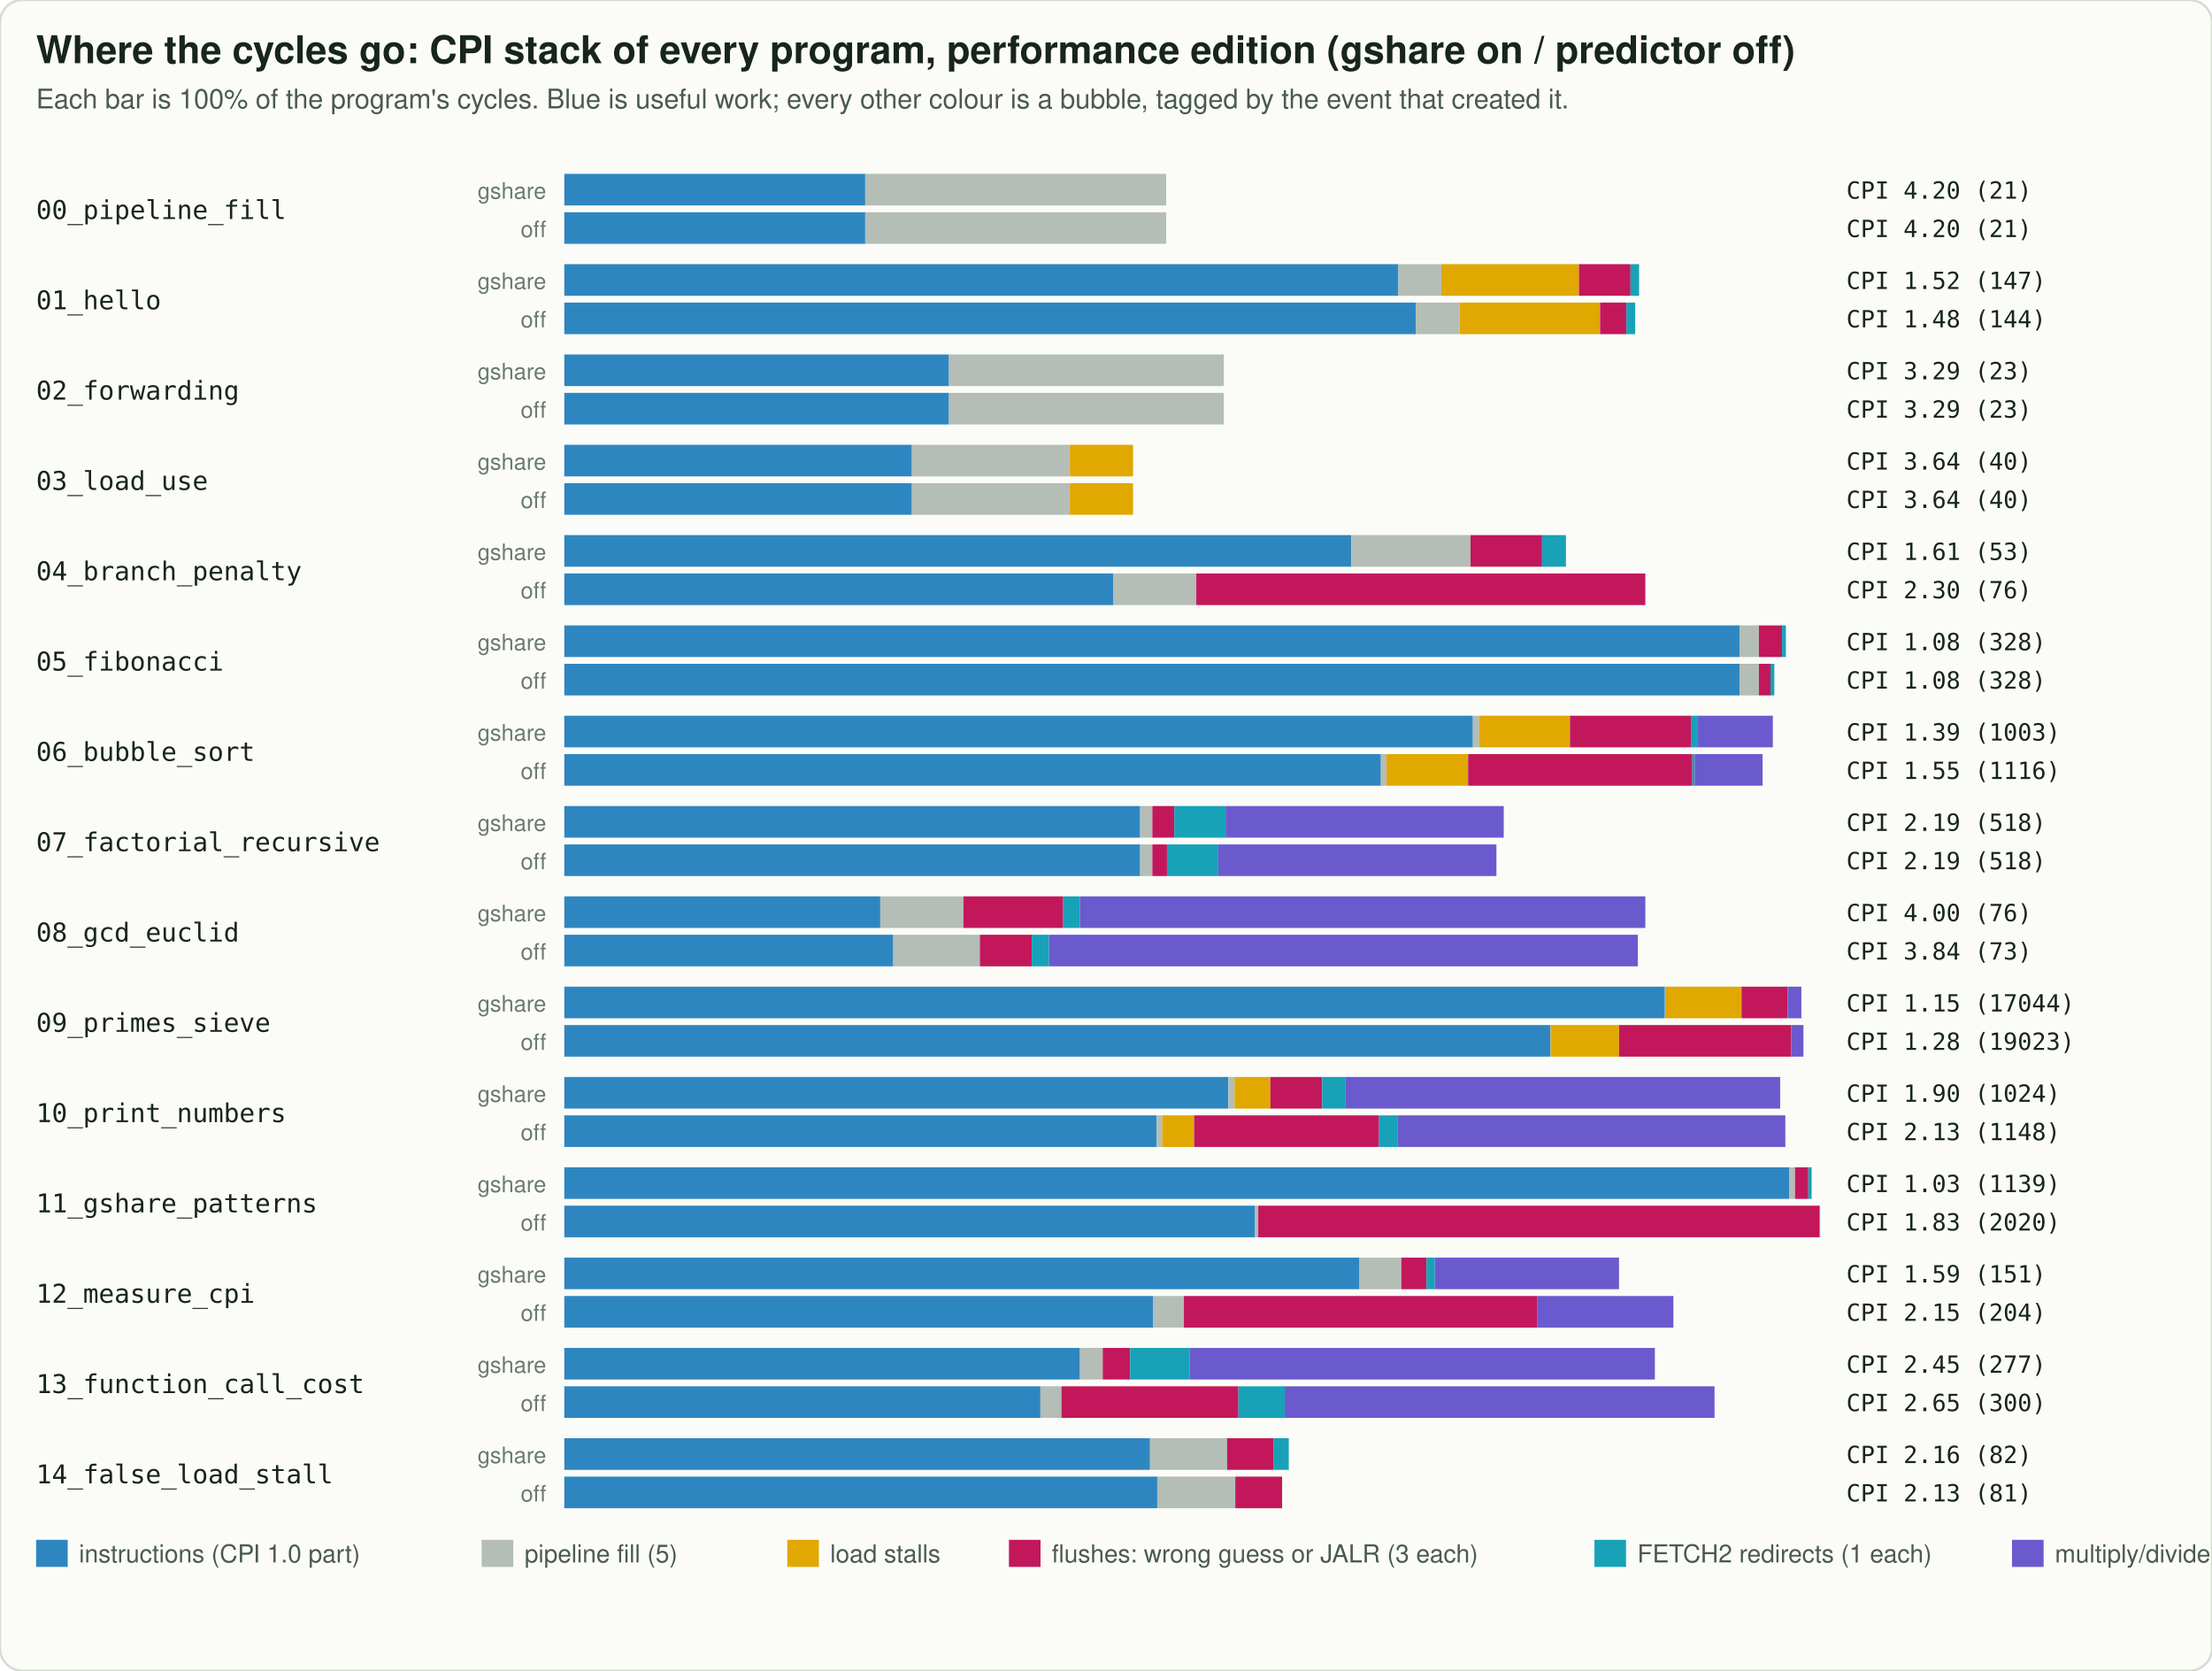
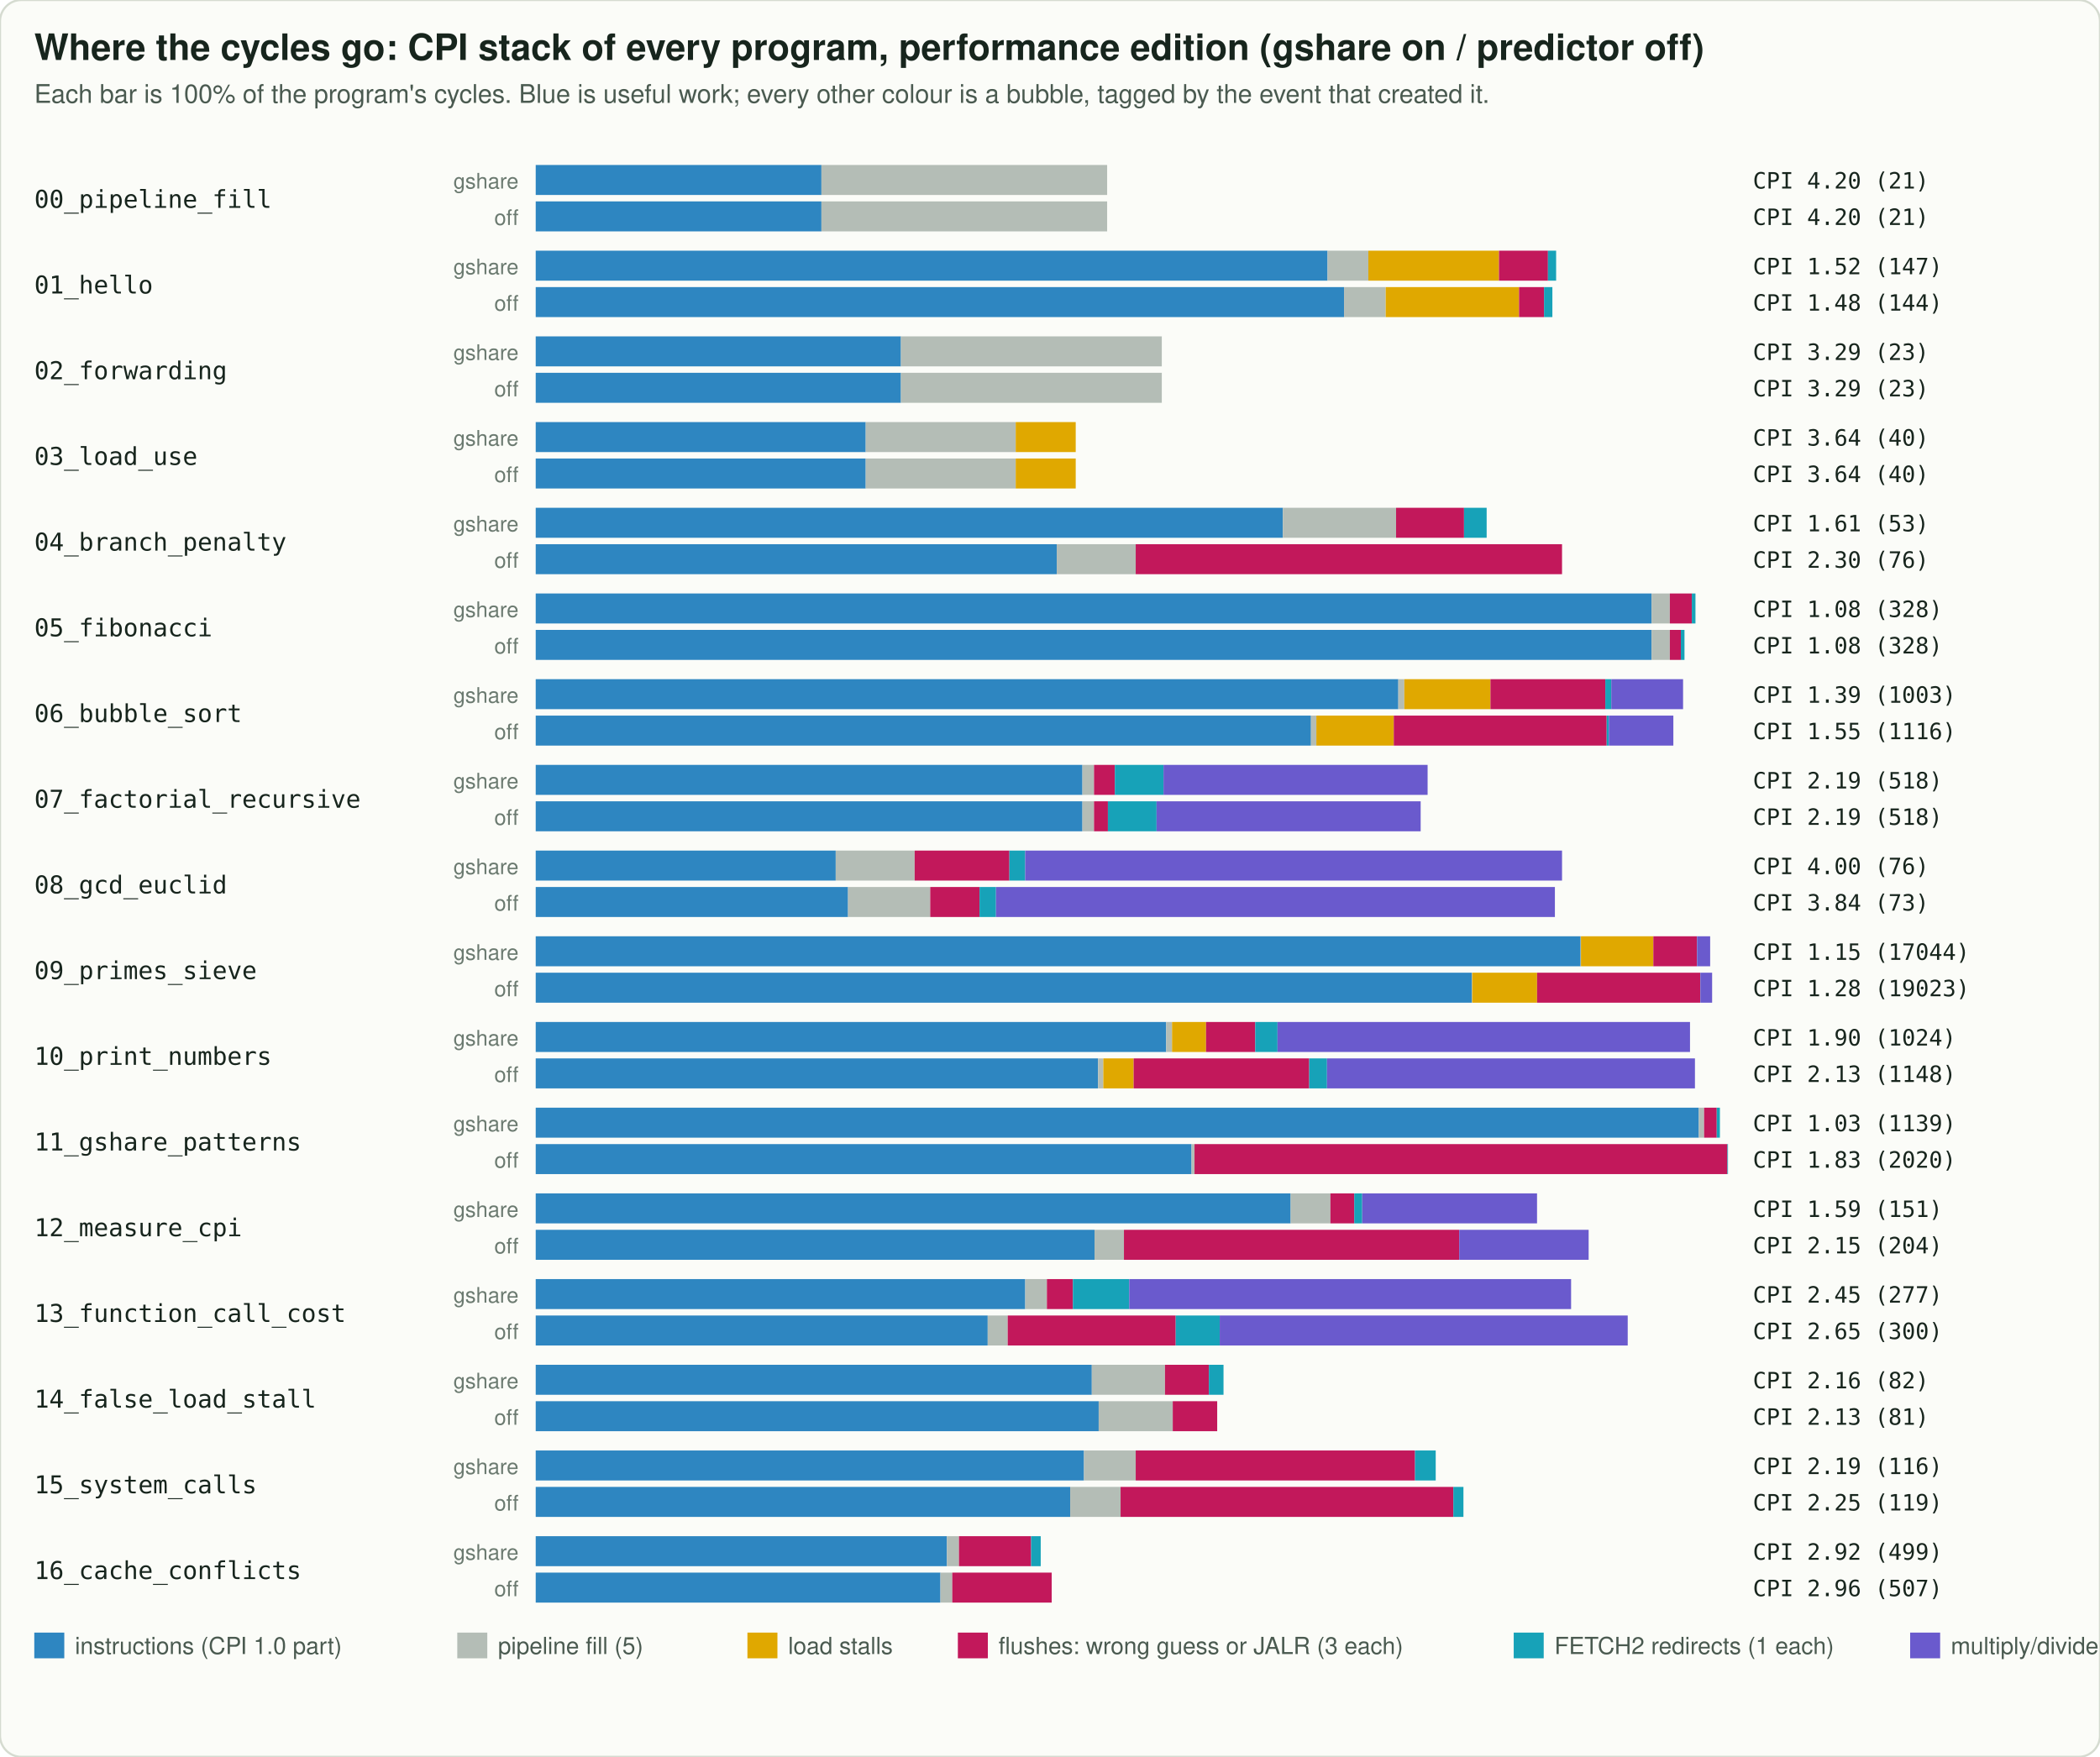
- <svg xmlns="http://www.w3.org/2000/svg" viewBox="0 0 980 740" width="980" height="740">
+ <svg xmlns="http://www.w3.org/2000/svg" viewBox="0 0 980 820" width="980" height="820">
  <rect width="100%" height="100%" rx="10" fill="#FBFCF8" stroke="#D5DBD0" />
  <text x="16" y="28" font-family="'IBM Plex Sans','Segoe UI',Helvetica,Arial,sans-serif" font-size="17" font-weight="600" fill="#17251D">Where the cycles go: CPI stack of every program, performance edition (gshare on / predictor off)</text>
  <text x="16" y="48" font-family="'IBM Plex Sans','Segoe UI',Helvetica,Arial,sans-serif" font-size="12" fill="#4A5A50">Each bar is 100% of the program's cycles. Blue is useful work; every other colour is a bubble, tagged by the event that created it.</text>
  <text x="16" y="97" font-family="'IBM Plex Mono',Consolas,monospace" font-size="11.5" fill="#17251D">00_pipeline_fill</text>
  <text x="242" y="88" font-family="'IBM Plex Sans','Segoe UI',Helvetica,Arial,sans-serif" font-size="10" fill="#6B7A70" text-anchor="end">gshare</text>
  <rect x="250" y="77" width="133.333" height="14" fill="#2E86C1" />
  <rect x="383.333" y="77" width="133.333" height="14" fill="#B4BDB6" />
  <rect x="516.667" y="77" width="0" height="14" fill="#E0A800" />
  <rect x="516.667" y="77" width="0" height="14" fill="#C2185B" />
  <rect x="516.667" y="77" width="0" height="14" fill="#17A2B8" />
  <rect x="516.667" y="77" width="0" height="14" fill="#6A5ACD" />
  <text x="818" y="88" font-family="'IBM Plex Mono',Consolas,monospace" font-size="10.5" fill="#17251D">CPI 4.20  (21)</text>
  <text x="242" y="105" font-family="'IBM Plex Sans','Segoe UI',Helvetica,Arial,sans-serif" font-size="10" fill="#6B7A70" text-anchor="end">off</text>
  <rect x="250" y="94" width="133.333" height="14" fill="#2E86C1" />
  <rect x="383.333" y="94" width="133.333" height="14" fill="#B4BDB6" />
  <rect x="516.667" y="94" width="0" height="14" fill="#E0A800" />
  <rect x="516.667" y="94" width="0" height="14" fill="#C2185B" />
  <rect x="516.667" y="94" width="0" height="14" fill="#17A2B8" />
  <rect x="516.667" y="94" width="0" height="14" fill="#6A5ACD" />
  <text x="818" y="105" font-family="'IBM Plex Mono',Consolas,monospace" font-size="10.5" fill="#17251D">CPI 4.20  (21)</text>
  <text x="16" y="137" font-family="'IBM Plex Mono',Consolas,monospace" font-size="11.5" fill="#17251D">01_hello</text>
  <text x="242" y="128" font-family="'IBM Plex Sans','Segoe UI',Helvetica,Arial,sans-serif" font-size="10" fill="#6B7A70" text-anchor="end">gshare</text>
  <rect x="250" y="117" width="369.524" height="14" fill="#2E86C1" />
  <rect x="619.524" y="117" width="19.048" height="14" fill="#B4BDB6" />
  <rect x="638.571" y="117" width="60.952" height="14" fill="#E0A800" />
  <rect x="699.524" y="117" width="22.857" height="14" fill="#C2185B" />
  <rect x="722.381" y="117" width="3.81" height="14" fill="#17A2B8" />
  <rect x="726.19" y="117" width="0" height="14" fill="#6A5ACD" />
  <text x="818" y="128" font-family="'IBM Plex Mono',Consolas,monospace" font-size="10.5" fill="#17251D">CPI 1.52  (147)</text>
  <text x="242" y="145" font-family="'IBM Plex Sans','Segoe UI',Helvetica,Arial,sans-serif" font-size="10" fill="#6B7A70" text-anchor="end">off</text>
  <rect x="250" y="134" width="377.222" height="14" fill="#2E86C1" />
  <rect x="627.222" y="134" width="19.444" height="14" fill="#B4BDB6" />
  <rect x="646.667" y="134" width="62.222" height="14" fill="#E0A800" />
  <rect x="708.889" y="134" width="11.667" height="14" fill="#C2185B" />
  <rect x="720.556" y="134" width="3.889" height="14" fill="#17A2B8" />
  <rect x="724.444" y="134" width="0" height="14" fill="#6A5ACD" />
  <text x="818" y="145" font-family="'IBM Plex Mono',Consolas,monospace" font-size="10.5" fill="#17251D">CPI 1.48  (144)</text>
  <text x="16" y="177" font-family="'IBM Plex Mono',Consolas,monospace" font-size="11.5" fill="#17251D">02_forwarding</text>
  <text x="242" y="168" font-family="'IBM Plex Sans','Segoe UI',Helvetica,Arial,sans-serif" font-size="10" fill="#6B7A70" text-anchor="end">gshare</text>
  <rect x="250" y="157" width="170.435" height="14" fill="#2E86C1" />
  <rect x="420.435" y="157" width="121.739" height="14" fill="#B4BDB6" />
  <rect x="542.174" y="157" width="0" height="14" fill="#E0A800" />
  <rect x="542.174" y="157" width="0" height="14" fill="#C2185B" />
  <rect x="542.174" y="157" width="0" height="14" fill="#17A2B8" />
  <rect x="542.174" y="157" width="0" height="14" fill="#6A5ACD" />
  <text x="818" y="168" font-family="'IBM Plex Mono',Consolas,monospace" font-size="10.5" fill="#17251D">CPI 3.29  (23)</text>
  <text x="242" y="185" font-family="'IBM Plex Sans','Segoe UI',Helvetica,Arial,sans-serif" font-size="10" fill="#6B7A70" text-anchor="end">off</text>
  <rect x="250" y="174" width="170.435" height="14" fill="#2E86C1" />
  <rect x="420.435" y="174" width="121.739" height="14" fill="#B4BDB6" />
  <rect x="542.174" y="174" width="0" height="14" fill="#E0A800" />
  <rect x="542.174" y="174" width="0" height="14" fill="#C2185B" />
  <rect x="542.174" y="174" width="0" height="14" fill="#17A2B8" />
  <rect x="542.174" y="174" width="0" height="14" fill="#6A5ACD" />
  <text x="818" y="185" font-family="'IBM Plex Mono',Consolas,monospace" font-size="10.5" fill="#17251D">CPI 3.29  (23)</text>
  <text x="16" y="217" font-family="'IBM Plex Mono',Consolas,monospace" font-size="11.5" fill="#17251D">03_load_use</text>
  <text x="242" y="208" font-family="'IBM Plex Sans','Segoe UI',Helvetica,Arial,sans-serif" font-size="10" fill="#6B7A70" text-anchor="end">gshare</text>
  <rect x="250" y="197" width="154" height="14" fill="#2E86C1" />
  <rect x="404" y="197" width="70" height="14" fill="#B4BDB6" />
  <rect x="474" y="197" width="28" height="14" fill="#E0A800" />
  <rect x="502" y="197" width="0" height="14" fill="#C2185B" />
  <rect x="502" y="197" width="0" height="14" fill="#17A2B8" />
  <rect x="502" y="197" width="0" height="14" fill="#6A5ACD" />
  <text x="818" y="208" font-family="'IBM Plex Mono',Consolas,monospace" font-size="10.5" fill="#17251D">CPI 3.64  (40)</text>
  <text x="242" y="225" font-family="'IBM Plex Sans','Segoe UI',Helvetica,Arial,sans-serif" font-size="10" fill="#6B7A70" text-anchor="end">off</text>
  <rect x="250" y="214" width="154" height="14" fill="#2E86C1" />
  <rect x="404" y="214" width="70" height="14" fill="#B4BDB6" />
  <rect x="474" y="214" width="28" height="14" fill="#E0A800" />
  <rect x="502" y="214" width="0" height="14" fill="#C2185B" />
  <rect x="502" y="214" width="0" height="14" fill="#17A2B8" />
  <rect x="502" y="214" width="0" height="14" fill="#6A5ACD" />
  <text x="818" y="225" font-family="'IBM Plex Mono',Consolas,monospace" font-size="10.5" fill="#17251D">CPI 3.64  (40)</text>
  <text x="16" y="257" font-family="'IBM Plex Mono',Consolas,monospace" font-size="11.5" fill="#17251D">04_branch_penalty</text>
  <text x="242" y="248" font-family="'IBM Plex Sans','Segoe UI',Helvetica,Arial,sans-serif" font-size="10" fill="#6B7A70" text-anchor="end">gshare</text>
  <rect x="250" y="237" width="348.679" height="14" fill="#2E86C1" />
  <rect x="598.679" y="237" width="52.83" height="14" fill="#B4BDB6" />
  <rect x="651.509" y="237" width="0" height="14" fill="#E0A800" />
  <rect x="651.509" y="237" width="31.698" height="14" fill="#C2185B" />
  <rect x="683.208" y="237" width="10.566" height="14" fill="#17A2B8" />
  <rect x="693.774" y="237" width="0" height="14" fill="#6A5ACD" />
  <text x="818" y="248" font-family="'IBM Plex Mono',Consolas,monospace" font-size="10.5" fill="#17251D">CPI 1.61  (53)</text>
  <text x="242" y="265" font-family="'IBM Plex Sans','Segoe UI',Helvetica,Arial,sans-serif" font-size="10" fill="#6B7A70" text-anchor="end">off</text>
  <rect x="250" y="254" width="243.158" height="14" fill="#2E86C1" />
  <rect x="493.158" y="254" width="36.842" height="14" fill="#B4BDB6" />
  <rect x="530" y="254" width="0" height="14" fill="#E0A800" />
  <rect x="530" y="254" width="198.947" height="14" fill="#C2185B" />
  <rect x="728.947" y="254" width="0" height="14" fill="#17A2B8" />
  <rect x="728.947" y="254" width="0" height="14" fill="#6A5ACD" />
  <text x="818" y="265" font-family="'IBM Plex Mono',Consolas,monospace" font-size="10.5" fill="#17251D">CPI 2.30  (76)</text>
  <text x="16" y="297" font-family="'IBM Plex Mono',Consolas,monospace" font-size="11.5" fill="#17251D">05_fibonacci</text>
  <text x="242" y="288" font-family="'IBM Plex Sans','Segoe UI',Helvetica,Arial,sans-serif" font-size="10" fill="#6B7A70" text-anchor="end">gshare</text>
  <rect x="250" y="277" width="520.732" height="14" fill="#2E86C1" />
  <rect x="770.732" y="277" width="8.537" height="14" fill="#B4BDB6" />
  <rect x="779.268" y="277" width="0" height="14" fill="#E0A800" />
  <rect x="779.268" y="277" width="10.244" height="14" fill="#C2185B" />
  <rect x="789.512" y="277" width="1.707" height="14" fill="#17A2B8" />
  <rect x="791.22" y="277" width="0" height="14" fill="#6A5ACD" />
  <text x="818" y="288" font-family="'IBM Plex Mono',Consolas,monospace" font-size="10.5" fill="#17251D">CPI 1.08  (328)</text>
  <text x="242" y="305" font-family="'IBM Plex Sans','Segoe UI',Helvetica,Arial,sans-serif" font-size="10" fill="#6B7A70" text-anchor="end">off</text>
  <rect x="250" y="294" width="520.732" height="14" fill="#2E86C1" />
  <rect x="770.732" y="294" width="8.537" height="14" fill="#B4BDB6" />
  <rect x="779.268" y="294" width="0" height="14" fill="#E0A800" />
  <rect x="779.268" y="294" width="5.122" height="14" fill="#C2185B" />
  <rect x="784.39" y="294" width="1.707" height="14" fill="#17A2B8" />
  <rect x="786.098" y="294" width="0" height="14" fill="#6A5ACD" />
  <text x="818" y="305" font-family="'IBM Plex Mono',Consolas,monospace" font-size="10.5" fill="#17251D">CPI 1.08  (328)</text>
  <text x="16" y="337" font-family="'IBM Plex Mono',Consolas,monospace" font-size="11.5" fill="#17251D">06_bubble_sort</text>
  <text x="242" y="328" font-family="'IBM Plex Sans','Segoe UI',Helvetica,Arial,sans-serif" font-size="10" fill="#6B7A70" text-anchor="end">gshare</text>
  <rect x="250" y="317" width="402.552" height="14" fill="#2E86C1" />
  <rect x="652.552" y="317" width="2.792" height="14" fill="#B4BDB6" />
  <rect x="655.344" y="317" width="40.199" height="14" fill="#E0A800" />
  <rect x="695.543" y="317" width="53.599" height="14" fill="#C2185B" />
  <rect x="749.143" y="317" width="2.792" height="14" fill="#17A2B8" />
  <rect x="751.934" y="317" width="33.5" height="14" fill="#6A5ACD" />
  <text x="818" y="328" font-family="'IBM Plex Mono',Consolas,monospace" font-size="10.5" fill="#17251D">CPI 1.39  (1003)</text>
  <text x="242" y="345" font-family="'IBM Plex Sans','Segoe UI',Helvetica,Arial,sans-serif" font-size="10" fill="#6B7A70" text-anchor="end">off</text>
  <rect x="250" y="334" width="361.792" height="14" fill="#2E86C1" />
  <rect x="611.792" y="334" width="2.509" height="14" fill="#B4BDB6" />
  <rect x="614.301" y="334" width="36.129" height="14" fill="#E0A800" />
  <rect x="650.43" y="334" width="99.355" height="14" fill="#C2185B" />
  <rect x="749.785" y="334" width="1.004" height="14" fill="#17A2B8" />
  <rect x="750.789" y="334" width="30.108" height="14" fill="#6A5ACD" />
  <text x="818" y="345" font-family="'IBM Plex Mono',Consolas,monospace" font-size="10.5" fill="#17251D">CPI 1.55  (1116)</text>
  <text x="16" y="377" font-family="'IBM Plex Mono',Consolas,monospace" font-size="11.5" fill="#17251D">07_factorial_recursive</text>
  <text x="242" y="368" font-family="'IBM Plex Sans','Segoe UI',Helvetica,Arial,sans-serif" font-size="10" fill="#6B7A70" text-anchor="end">gshare</text>
  <rect x="250" y="357" width="255.135" height="14" fill="#2E86C1" />
  <rect x="505.135" y="357" width="5.405" height="14" fill="#B4BDB6" />
  <rect x="510.541" y="357" width="0" height="14" fill="#E0A800" />
  <rect x="510.541" y="357" width="9.73" height="14" fill="#C2185B" />
  <rect x="520.27" y="357" width="22.703" height="14" fill="#17A2B8" />
  <rect x="542.973" y="357" width="123.243" height="14" fill="#6A5ACD" />
  <text x="818" y="368" font-family="'IBM Plex Mono',Consolas,monospace" font-size="10.5" fill="#17251D">CPI 2.19  (518)</text>
  <text x="242" y="385" font-family="'IBM Plex Sans','Segoe UI',Helvetica,Arial,sans-serif" font-size="10" fill="#6B7A70" text-anchor="end">off</text>
  <rect x="250" y="374" width="255.135" height="14" fill="#2E86C1" />
  <rect x="505.135" y="374" width="5.405" height="14" fill="#B4BDB6" />
  <rect x="510.541" y="374" width="0" height="14" fill="#E0A800" />
  <rect x="510.541" y="374" width="6.486" height="14" fill="#C2185B" />
  <rect x="517.027" y="374" width="22.703" height="14" fill="#17A2B8" />
  <rect x="539.73" y="374" width="123.243" height="14" fill="#6A5ACD" />
  <text x="818" y="385" font-family="'IBM Plex Mono',Consolas,monospace" font-size="10.5" fill="#17251D">CPI 2.19  (518)</text>
  <text x="16" y="417" font-family="'IBM Plex Mono',Consolas,monospace" font-size="11.5" fill="#17251D">08_gcd_euclid</text>
  <text x="242" y="408" font-family="'IBM Plex Sans','Segoe UI',Helvetica,Arial,sans-serif" font-size="10" fill="#6B7A70" text-anchor="end">gshare</text>
  <rect x="250" y="397" width="140" height="14" fill="#2E86C1" />
  <rect x="390" y="397" width="36.842" height="14" fill="#B4BDB6" />
  <rect x="426.842" y="397" width="0" height="14" fill="#E0A800" />
  <rect x="426.842" y="397" width="44.211" height="14" fill="#C2185B" />
  <rect x="471.053" y="397" width="7.368" height="14" fill="#17A2B8" />
  <rect x="478.421" y="397" width="250.526" height="14" fill="#6A5ACD" />
  <text x="818" y="408" font-family="'IBM Plex Mono',Consolas,monospace" font-size="10.5" fill="#17251D">CPI 4.00  (76)</text>
  <text x="242" y="425" font-family="'IBM Plex Sans','Segoe UI',Helvetica,Arial,sans-serif" font-size="10" fill="#6B7A70" text-anchor="end">off</text>
  <rect x="250" y="414" width="145.753" height="14" fill="#2E86C1" />
  <rect x="395.753" y="414" width="38.356" height="14" fill="#B4BDB6" />
  <rect x="434.11" y="414" width="0" height="14" fill="#E0A800" />
  <rect x="434.11" y="414" width="23.014" height="14" fill="#C2185B" />
  <rect x="457.123" y="414" width="7.671" height="14" fill="#17A2B8" />
  <rect x="464.795" y="414" width="260.822" height="14" fill="#6A5ACD" />
  <text x="818" y="425" font-family="'IBM Plex Mono',Consolas,monospace" font-size="10.5" fill="#17251D">CPI 3.84  (73)</text>
  <text x="16" y="457" font-family="'IBM Plex Mono',Consolas,monospace" font-size="11.5" fill="#17251D">09_primes_sieve</text>
  <text x="242" y="448" font-family="'IBM Plex Sans','Segoe UI',Helvetica,Arial,sans-serif" font-size="10" fill="#6B7A70" text-anchor="end">gshare</text>
  <rect x="250" y="437" width="487.618" height="14" fill="#2E86C1" />
  <rect x="737.618" y="437" width="0.164" height="14" fill="#B4BDB6" />
  <rect x="737.782" y="437" width="33.776" height="14" fill="#E0A800" />
  <rect x="771.558" y="437" width="20.305" height="14" fill="#C2185B" />
  <rect x="791.863" y="437" width="0.099" height="14" fill="#17A2B8" />
  <rect x="791.962" y="437" width="6.111" height="14" fill="#6A5ACD" />
  <text x="818" y="448" font-family="'IBM Plex Mono',Consolas,monospace" font-size="10.5" fill="#17251D">CPI 1.15  (17044)</text>
  <text x="242" y="465" font-family="'IBM Plex Sans','Segoe UI',Helvetica,Arial,sans-serif" font-size="10" fill="#6B7A70" text-anchor="end">off</text>
  <rect x="250" y="454" width="436.89" height="14" fill="#2E86C1" />
  <rect x="686.89" y="454" width="0.147" height="14" fill="#B4BDB6" />
  <rect x="687.037" y="454" width="30.262" height="14" fill="#E0A800" />
  <rect x="717.3" y="454" width="76.127" height="14" fill="#C2185B" />
  <rect x="793.426" y="454" width="0.088" height="14" fill="#17A2B8" />
  <rect x="793.515" y="454" width="5.475" height="14" fill="#6A5ACD" />
  <text x="818" y="465" font-family="'IBM Plex Mono',Consolas,monospace" font-size="10.5" fill="#17251D">CPI 1.28  (19023)</text>
  <text x="16" y="497" font-family="'IBM Plex Mono',Consolas,monospace" font-size="11.5" fill="#17251D">10_print_numbers</text>
  <text x="242" y="488" font-family="'IBM Plex Sans','Segoe UI',Helvetica,Arial,sans-serif" font-size="10" fill="#6B7A70" text-anchor="end">gshare</text>
  <rect x="250" y="477" width="294.219" height="14" fill="#2E86C1" />
  <rect x="544.219" y="477" width="2.734" height="14" fill="#B4BDB6" />
  <rect x="546.953" y="477" width="15.859" height="14" fill="#E0A800" />
  <rect x="562.812" y="477" width="22.969" height="14" fill="#C2185B" />
  <rect x="585.781" y="477" width="10.391" height="14" fill="#17A2B8" />
  <rect x="596.172" y="477" width="192.5" height="14" fill="#6A5ACD" />
  <text x="818" y="488" font-family="'IBM Plex Mono',Consolas,monospace" font-size="10.5" fill="#17251D">CPI 1.90  (1024)</text>
  <text x="242" y="505" font-family="'IBM Plex Sans','Segoe UI',Helvetica,Arial,sans-serif" font-size="10" fill="#6B7A70" text-anchor="end">off</text>
  <rect x="250" y="494" width="262.439" height="14" fill="#2E86C1" />
  <rect x="512.439" y="494" width="2.439" height="14" fill="#B4BDB6" />
  <rect x="514.878" y="494" width="14.146" height="14" fill="#E0A800" />
  <rect x="529.024" y="494" width="81.951" height="14" fill="#C2185B" />
  <rect x="610.976" y="494" width="8.293" height="14" fill="#17A2B8" />
  <rect x="619.268" y="494" width="171.707" height="14" fill="#6A5ACD" />
  <text x="818" y="505" font-family="'IBM Plex Mono',Consolas,monospace" font-size="10.5" fill="#17251D">CPI 2.13  (1148)</text>
  <text x="16" y="537" font-family="'IBM Plex Mono',Consolas,monospace" font-size="11.5" fill="#17251D">11_gshare_patterns</text>
  <text x="242" y="528" font-family="'IBM Plex Sans','Segoe UI',Helvetica,Arial,sans-serif" font-size="10" fill="#6B7A70" text-anchor="end">gshare</text>
  <rect x="250" y="517" width="542.792" height="14" fill="#2E86C1" />
  <rect x="792.792" y="517" width="2.458" height="14" fill="#B4BDB6" />
  <rect x="795.25" y="517" width="0" height="14" fill="#E0A800" />
  <rect x="795.25" y="517" width="5.9" height="14" fill="#C2185B" />
  <rect x="801.15" y="517" width="1.475" height="14" fill="#17A2B8" />
  <rect x="802.625" y="517" width="0" height="14" fill="#6A5ACD" />
  <text x="818" y="528" font-family="'IBM Plex Mono',Consolas,monospace" font-size="10.5" fill="#17251D">CPI 1.03  (1139)</text>
  <text x="242" y="545" font-family="'IBM Plex Sans','Segoe UI',Helvetica,Arial,sans-serif" font-size="10" fill="#6B7A70" text-anchor="end">off</text>
  <rect x="250" y="534" width="306.059" height="14" fill="#2E86C1" />
  <rect x="556.059" y="534" width="1.386" height="14" fill="#B4BDB6" />
  <rect x="557.446" y="534" width="0" height="14" fill="#E0A800" />
  <rect x="557.446" y="534" width="248.673" height="14" fill="#C2185B" />
  <rect x="806.119" y="534" width="0.277" height="14" fill="#17A2B8" />
  <rect x="806.396" y="534" width="0" height="14" fill="#6A5ACD" />
  <text x="818" y="545" font-family="'IBM Plex Mono',Consolas,monospace" font-size="10.5" fill="#17251D">CPI 1.83  (2020)</text>
  <text x="16" y="577" font-family="'IBM Plex Mono',Consolas,monospace" font-size="11.5" fill="#17251D">12_measure_cpi</text>
  <text x="242" y="568" font-family="'IBM Plex Sans','Segoe UI',Helvetica,Arial,sans-serif" font-size="10" fill="#6B7A70" text-anchor="end">gshare</text>
  <rect x="250" y="557" width="352.318" height="14" fill="#2E86C1" />
  <rect x="602.318" y="557" width="18.543" height="14" fill="#B4BDB6" />
  <rect x="620.861" y="557" width="0" height="14" fill="#E0A800" />
  <rect x="620.861" y="557" width="11.126" height="14" fill="#C2185B" />
  <rect x="631.987" y="557" width="3.709" height="14" fill="#17A2B8" />
  <rect x="635.695" y="557" width="81.589" height="14" fill="#6A5ACD" />
  <text x="818" y="568" font-family="'IBM Plex Mono',Consolas,monospace" font-size="10.5" fill="#17251D">CPI 1.59  (151)</text>
  <text x="242" y="585" font-family="'IBM Plex Sans','Segoe UI',Helvetica,Arial,sans-serif" font-size="10" fill="#6B7A70" text-anchor="end">off</text>
  <rect x="250" y="574" width="260.784" height="14" fill="#2E86C1" />
  <rect x="510.784" y="574" width="13.725" height="14" fill="#B4BDB6" />
  <rect x="524.51" y="574" width="0" height="14" fill="#E0A800" />
  <rect x="524.51" y="574" width="156.471" height="14" fill="#C2185B" />
  <rect x="680.98" y="574" width="0" height="14" fill="#17A2B8" />
  <rect x="680.98" y="574" width="60.392" height="14" fill="#6A5ACD" />
  <text x="818" y="585" font-family="'IBM Plex Mono',Consolas,monospace" font-size="10.5" fill="#17251D">CPI 2.15  (204)</text>
  <text x="16" y="617" font-family="'IBM Plex Mono',Consolas,monospace" font-size="11.5" fill="#17251D">13_function_call_cost</text>
  <text x="242" y="608" font-family="'IBM Plex Sans','Segoe UI',Helvetica,Arial,sans-serif" font-size="10" fill="#6B7A70" text-anchor="end">gshare</text>
  <rect x="250" y="597" width="228.448" height="14" fill="#2E86C1" />
  <rect x="478.448" y="597" width="10.108" height="14" fill="#B4BDB6" />
  <rect x="488.556" y="597" width="0" height="14" fill="#E0A800" />
  <rect x="488.556" y="597" width="12.13" height="14" fill="#C2185B" />
  <rect x="500.686" y="597" width="26.282" height="14" fill="#17A2B8" />
  <rect x="526.968" y="597" width="206.209" height="14" fill="#6A5ACD" />
  <text x="818" y="608" font-family="'IBM Plex Mono',Consolas,monospace" font-size="10.5" fill="#17251D">CPI 2.45  (277)</text>
  <text x="242" y="625" font-family="'IBM Plex Sans','Segoe UI',Helvetica,Arial,sans-serif" font-size="10" fill="#6B7A70" text-anchor="end">off</text>
  <rect x="250" y="614" width="210.933" height="14" fill="#2E86C1" />
  <rect x="460.933" y="614" width="9.333" height="14" fill="#B4BDB6" />
  <rect x="470.267" y="614" width="0" height="14" fill="#E0A800" />
  <rect x="470.267" y="614" width="78.4" height="14" fill="#C2185B" />
  <rect x="548.667" y="614" width="20.533" height="14" fill="#17A2B8" />
  <rect x="569.2" y="614" width="190.4" height="14" fill="#6A5ACD" />
  <text x="818" y="625" font-family="'IBM Plex Mono',Consolas,monospace" font-size="10.5" fill="#17251D">CPI 2.65  (300)</text>
  <text x="16" y="657" font-family="'IBM Plex Mono',Consolas,monospace" font-size="11.5" fill="#17251D">14_false_load_stall</text>
  <text x="242" y="648" font-family="'IBM Plex Sans','Segoe UI',Helvetica,Arial,sans-serif" font-size="10" fill="#6B7A70" text-anchor="end">gshare</text>
  <rect x="250" y="637" width="259.512" height="14" fill="#2E86C1" />
  <rect x="509.512" y="637" width="34.146" height="14" fill="#B4BDB6" />
  <rect x="543.659" y="637" width="0" height="14" fill="#E0A800" />
  <rect x="543.659" y="637" width="20.488" height="14" fill="#C2185B" />
  <rect x="564.146" y="637" width="6.829" height="14" fill="#17A2B8" />
  <rect x="570.976" y="637" width="0" height="14" fill="#6A5ACD" />
  <text x="818" y="648" font-family="'IBM Plex Mono',Consolas,monospace" font-size="10.5" fill="#17251D">CPI 2.16  (82)</text>
  <text x="242" y="665" font-family="'IBM Plex Sans','Segoe UI',Helvetica,Arial,sans-serif" font-size="10" fill="#6B7A70" text-anchor="end">off</text>
  <rect x="250" y="654" width="262.716" height="14" fill="#2E86C1" />
  <rect x="512.716" y="654" width="34.568" height="14" fill="#B4BDB6" />
  <rect x="547.284" y="654" width="0" height="14" fill="#E0A800" />
  <rect x="547.284" y="654" width="20.741" height="14" fill="#C2185B" />
  <rect x="568.025" y="654" width="0" height="14" fill="#17A2B8" />
  <rect x="568.025" y="654" width="0" height="14" fill="#6A5ACD" />
  <text x="818" y="665" font-family="'IBM Plex Mono',Consolas,monospace" font-size="10.5" fill="#17251D">CPI 2.13  (81)</text>
-   <rect x="16" y="682" width="14" height="12" fill="#2E86C1" />
-   <text x="35" y="692" font-family="'IBM Plex Sans','Segoe UI',Helvetica,Arial,sans-serif" font-size="11" fill="#4A5A50">instructions (CPI 1.0 part)</text>
-   <rect x="213.4" y="682" width="14" height="12" fill="#B4BDB6" />
-   <text x="232.4" y="692" font-family="'IBM Plex Sans','Segoe UI',Helvetica,Arial,sans-serif" font-size="11" fill="#4A5A50">pipeline fill (5)</text>
-   <rect x="348.8" y="682" width="14" height="12" fill="#E0A800" />
-   <text x="367.8" y="692" font-family="'IBM Plex Sans','Segoe UI',Helvetica,Arial,sans-serif" font-size="11" fill="#4A5A50">load stalls</text>
-   <rect x="447" y="682" width="14" height="12" fill="#C2185B" />
-   <text x="466" y="692" font-family="'IBM Plex Sans','Segoe UI',Helvetica,Arial,sans-serif" font-size="11" fill="#4A5A50">flushes: wrong guess or JALR (3 each)</text>
-   <rect x="706.4" y="682" width="14" height="12" fill="#17A2B8" />
-   <text x="725.4" y="692" font-family="'IBM Plex Sans','Segoe UI',Helvetica,Arial,sans-serif" font-size="11" fill="#4A5A50">FETCH2 redirects (1 each)</text>
-   <rect x="891.4" y="682" width="14" height="12" fill="#6A5ACD" />
-   <text x="910.4" y="692" font-family="'IBM Plex Sans','Segoe UI',Helvetica,Arial,sans-serif" font-size="11" fill="#4A5A50">multiply/divide busy</text>
+   <text x="16" y="697" font-family="'IBM Plex Mono',Consolas,monospace" font-size="11.5" fill="#17251D">15_system_calls</text>
+   <text x="242" y="688" font-family="'IBM Plex Sans','Segoe UI',Helvetica,Arial,sans-serif" font-size="10" fill="#6B7A70" text-anchor="end">gshare</text>
+   <rect x="250" y="677" width="255.862" height="14" fill="#2E86C1" />
+   <rect x="505.862" y="677" width="24.138" height="14" fill="#B4BDB6" />
+   <rect x="530" y="677" width="0" height="14" fill="#E0A800" />
+   <rect x="530" y="677" width="130.345" height="14" fill="#C2185B" />
+   <rect x="660.345" y="677" width="9.655" height="14" fill="#17A2B8" />
+   <rect x="670" y="677" width="0" height="14" fill="#6A5ACD" />
+   <text x="818" y="688" font-family="'IBM Plex Mono',Consolas,monospace" font-size="10.5" fill="#17251D">CPI 2.19  (116)</text>
+   <text x="242" y="705" font-family="'IBM Plex Sans','Segoe UI',Helvetica,Arial,sans-serif" font-size="10" fill="#6B7A70" text-anchor="end">off</text>
+   <rect x="250" y="694" width="249.412" height="14" fill="#2E86C1" />
+   <rect x="499.412" y="694" width="23.529" height="14" fill="#B4BDB6" />
+   <rect x="522.941" y="694" width="0" height="14" fill="#E0A800" />
+   <rect x="522.941" y="694" width="155.294" height="14" fill="#C2185B" />
+   <rect x="678.235" y="694" width="4.706" height="14" fill="#17A2B8" />
+   <rect x="682.941" y="694" width="0" height="14" fill="#6A5ACD" />
+   <text x="818" y="705" font-family="'IBM Plex Mono',Consolas,monospace" font-size="10.5" fill="#17251D">CPI 2.25  (119)</text>
+   <text x="16" y="737" font-family="'IBM Plex Mono',Consolas,monospace" font-size="11.5" fill="#17251D">16_cache_conflicts</text>
+   <text x="242" y="728" font-family="'IBM Plex Sans','Segoe UI',Helvetica,Arial,sans-serif" font-size="10" fill="#6B7A70" text-anchor="end">gshare</text>
+   <rect x="250" y="717" width="191.904" height="14" fill="#2E86C1" />
+   <rect x="441.904" y="717" width="5.611" height="14" fill="#B4BDB6" />
+   <rect x="447.515" y="717" width="0" height="14" fill="#E0A800" />
+   <rect x="447.515" y="717" width="33.667" height="14" fill="#C2185B" />
+   <rect x="481.182" y="717" width="4.489" height="14" fill="#17A2B8" />
+   <rect x="485.671" y="717" width="0" height="14" fill="#6A5ACD" />
+   <text x="818" y="728" font-family="'IBM Plex Mono',Consolas,monospace" font-size="10.5" fill="#17251D">CPI 2.92  (499)</text>
+   <text x="242" y="745" font-family="'IBM Plex Sans','Segoe UI',Helvetica,Arial,sans-serif" font-size="10" fill="#6B7A70" text-anchor="end">off</text>
+   <rect x="250" y="734" width="188.876" height="14" fill="#2E86C1" />
+   <rect x="438.876" y="734" width="5.523" height="14" fill="#B4BDB6" />
+   <rect x="444.398" y="734" width="0" height="14" fill="#E0A800" />
+   <rect x="444.398" y="734" width="46.391" height="14" fill="#C2185B" />
+   <rect x="490.789" y="734" width="0" height="14" fill="#17A2B8" />
+   <rect x="490.789" y="734" width="0" height="14" fill="#6A5ACD" />
+   <text x="818" y="745" font-family="'IBM Plex Mono',Consolas,monospace" font-size="10.5" fill="#17251D">CPI 2.96  (507)</text>
+   <rect x="16" y="762" width="14" height="12" fill="#2E86C1" />
+   <text x="35" y="772" font-family="'IBM Plex Sans','Segoe UI',Helvetica,Arial,sans-serif" font-size="11" fill="#4A5A50">instructions (CPI 1.0 part)</text>
+   <rect x="213.4" y="762" width="14" height="12" fill="#B4BDB6" />
+   <text x="232.4" y="772" font-family="'IBM Plex Sans','Segoe UI',Helvetica,Arial,sans-serif" font-size="11" fill="#4A5A50">pipeline fill (5)</text>
+   <rect x="348.8" y="762" width="14" height="12" fill="#E0A800" />
+   <text x="367.8" y="772" font-family="'IBM Plex Sans','Segoe UI',Helvetica,Arial,sans-serif" font-size="11" fill="#4A5A50">load stalls</text>
+   <rect x="447" y="762" width="14" height="12" fill="#C2185B" />
+   <text x="466" y="772" font-family="'IBM Plex Sans','Segoe UI',Helvetica,Arial,sans-serif" font-size="11" fill="#4A5A50">flushes: wrong guess or JALR (3 each)</text>
+   <rect x="706.4" y="762" width="14" height="12" fill="#17A2B8" />
+   <text x="725.4" y="772" font-family="'IBM Plex Sans','Segoe UI',Helvetica,Arial,sans-serif" font-size="11" fill="#4A5A50">FETCH2 redirects (1 each)</text>
+   <rect x="891.4" y="762" width="14" height="12" fill="#6A5ACD" />
+   <text x="910.4" y="772" font-family="'IBM Plex Sans','Segoe UI',Helvetica,Arial,sans-serif" font-size="11" fill="#4A5A50">multiply/divide busy</text>
</svg>
